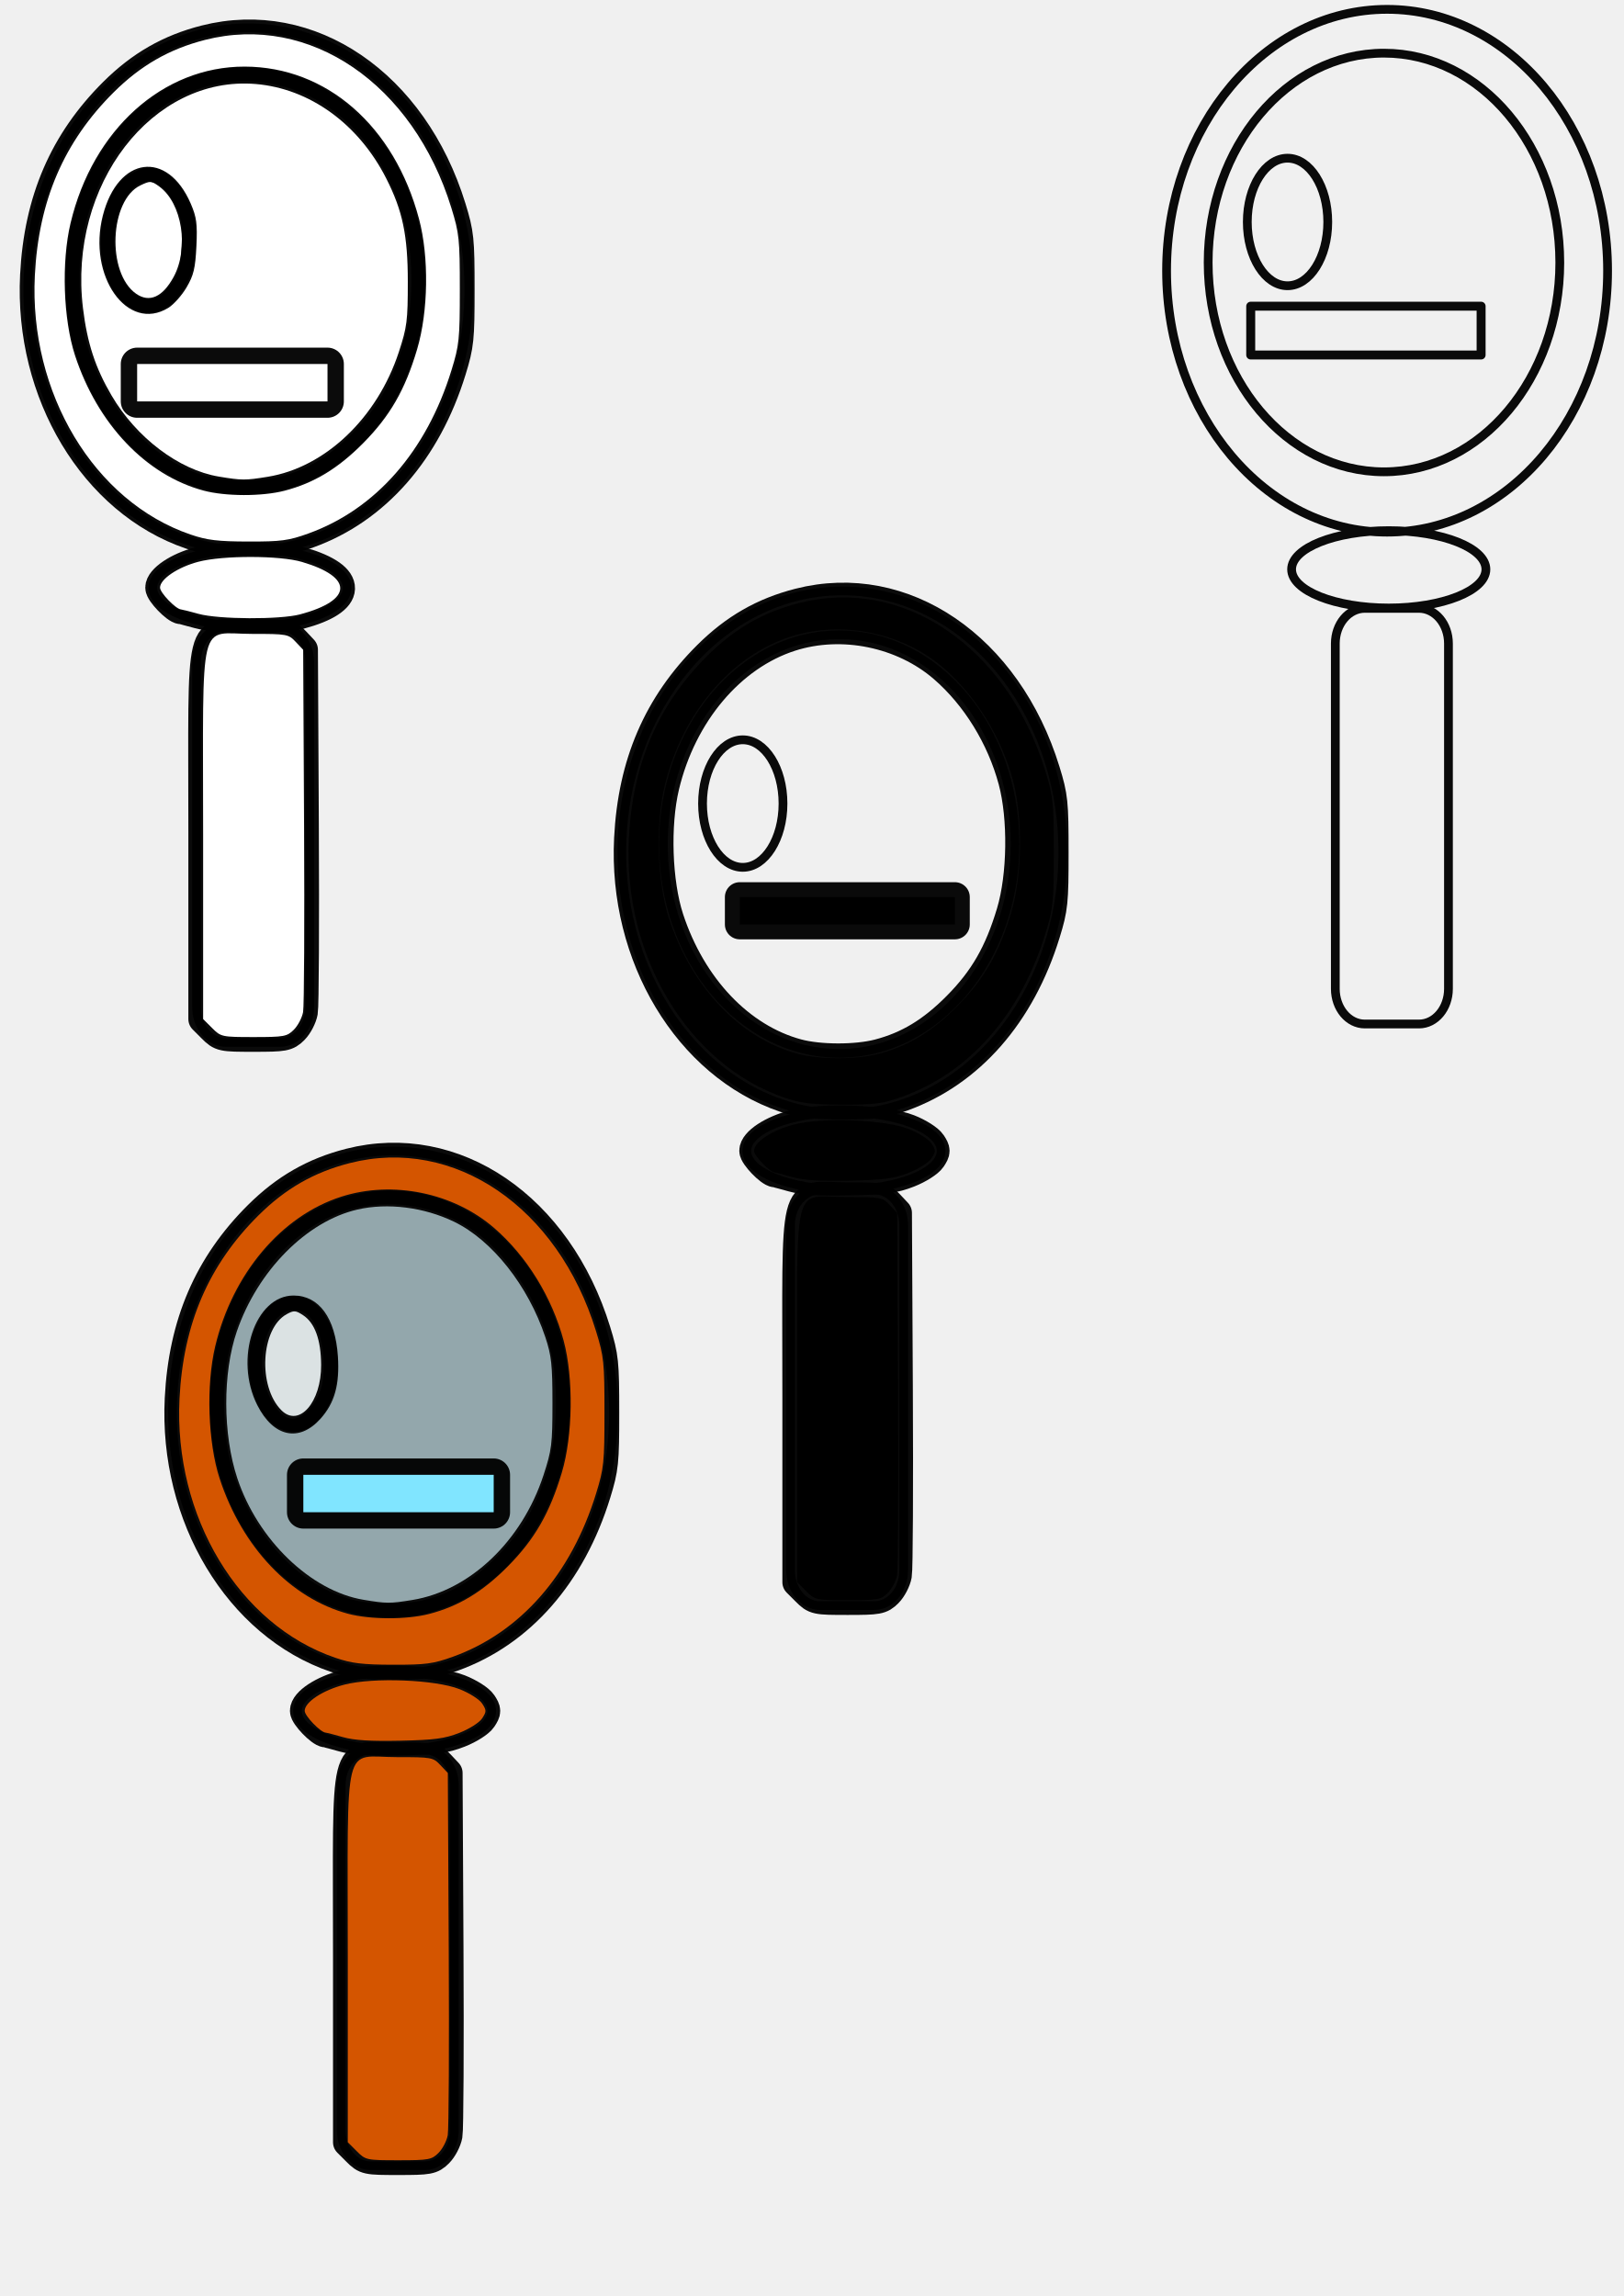
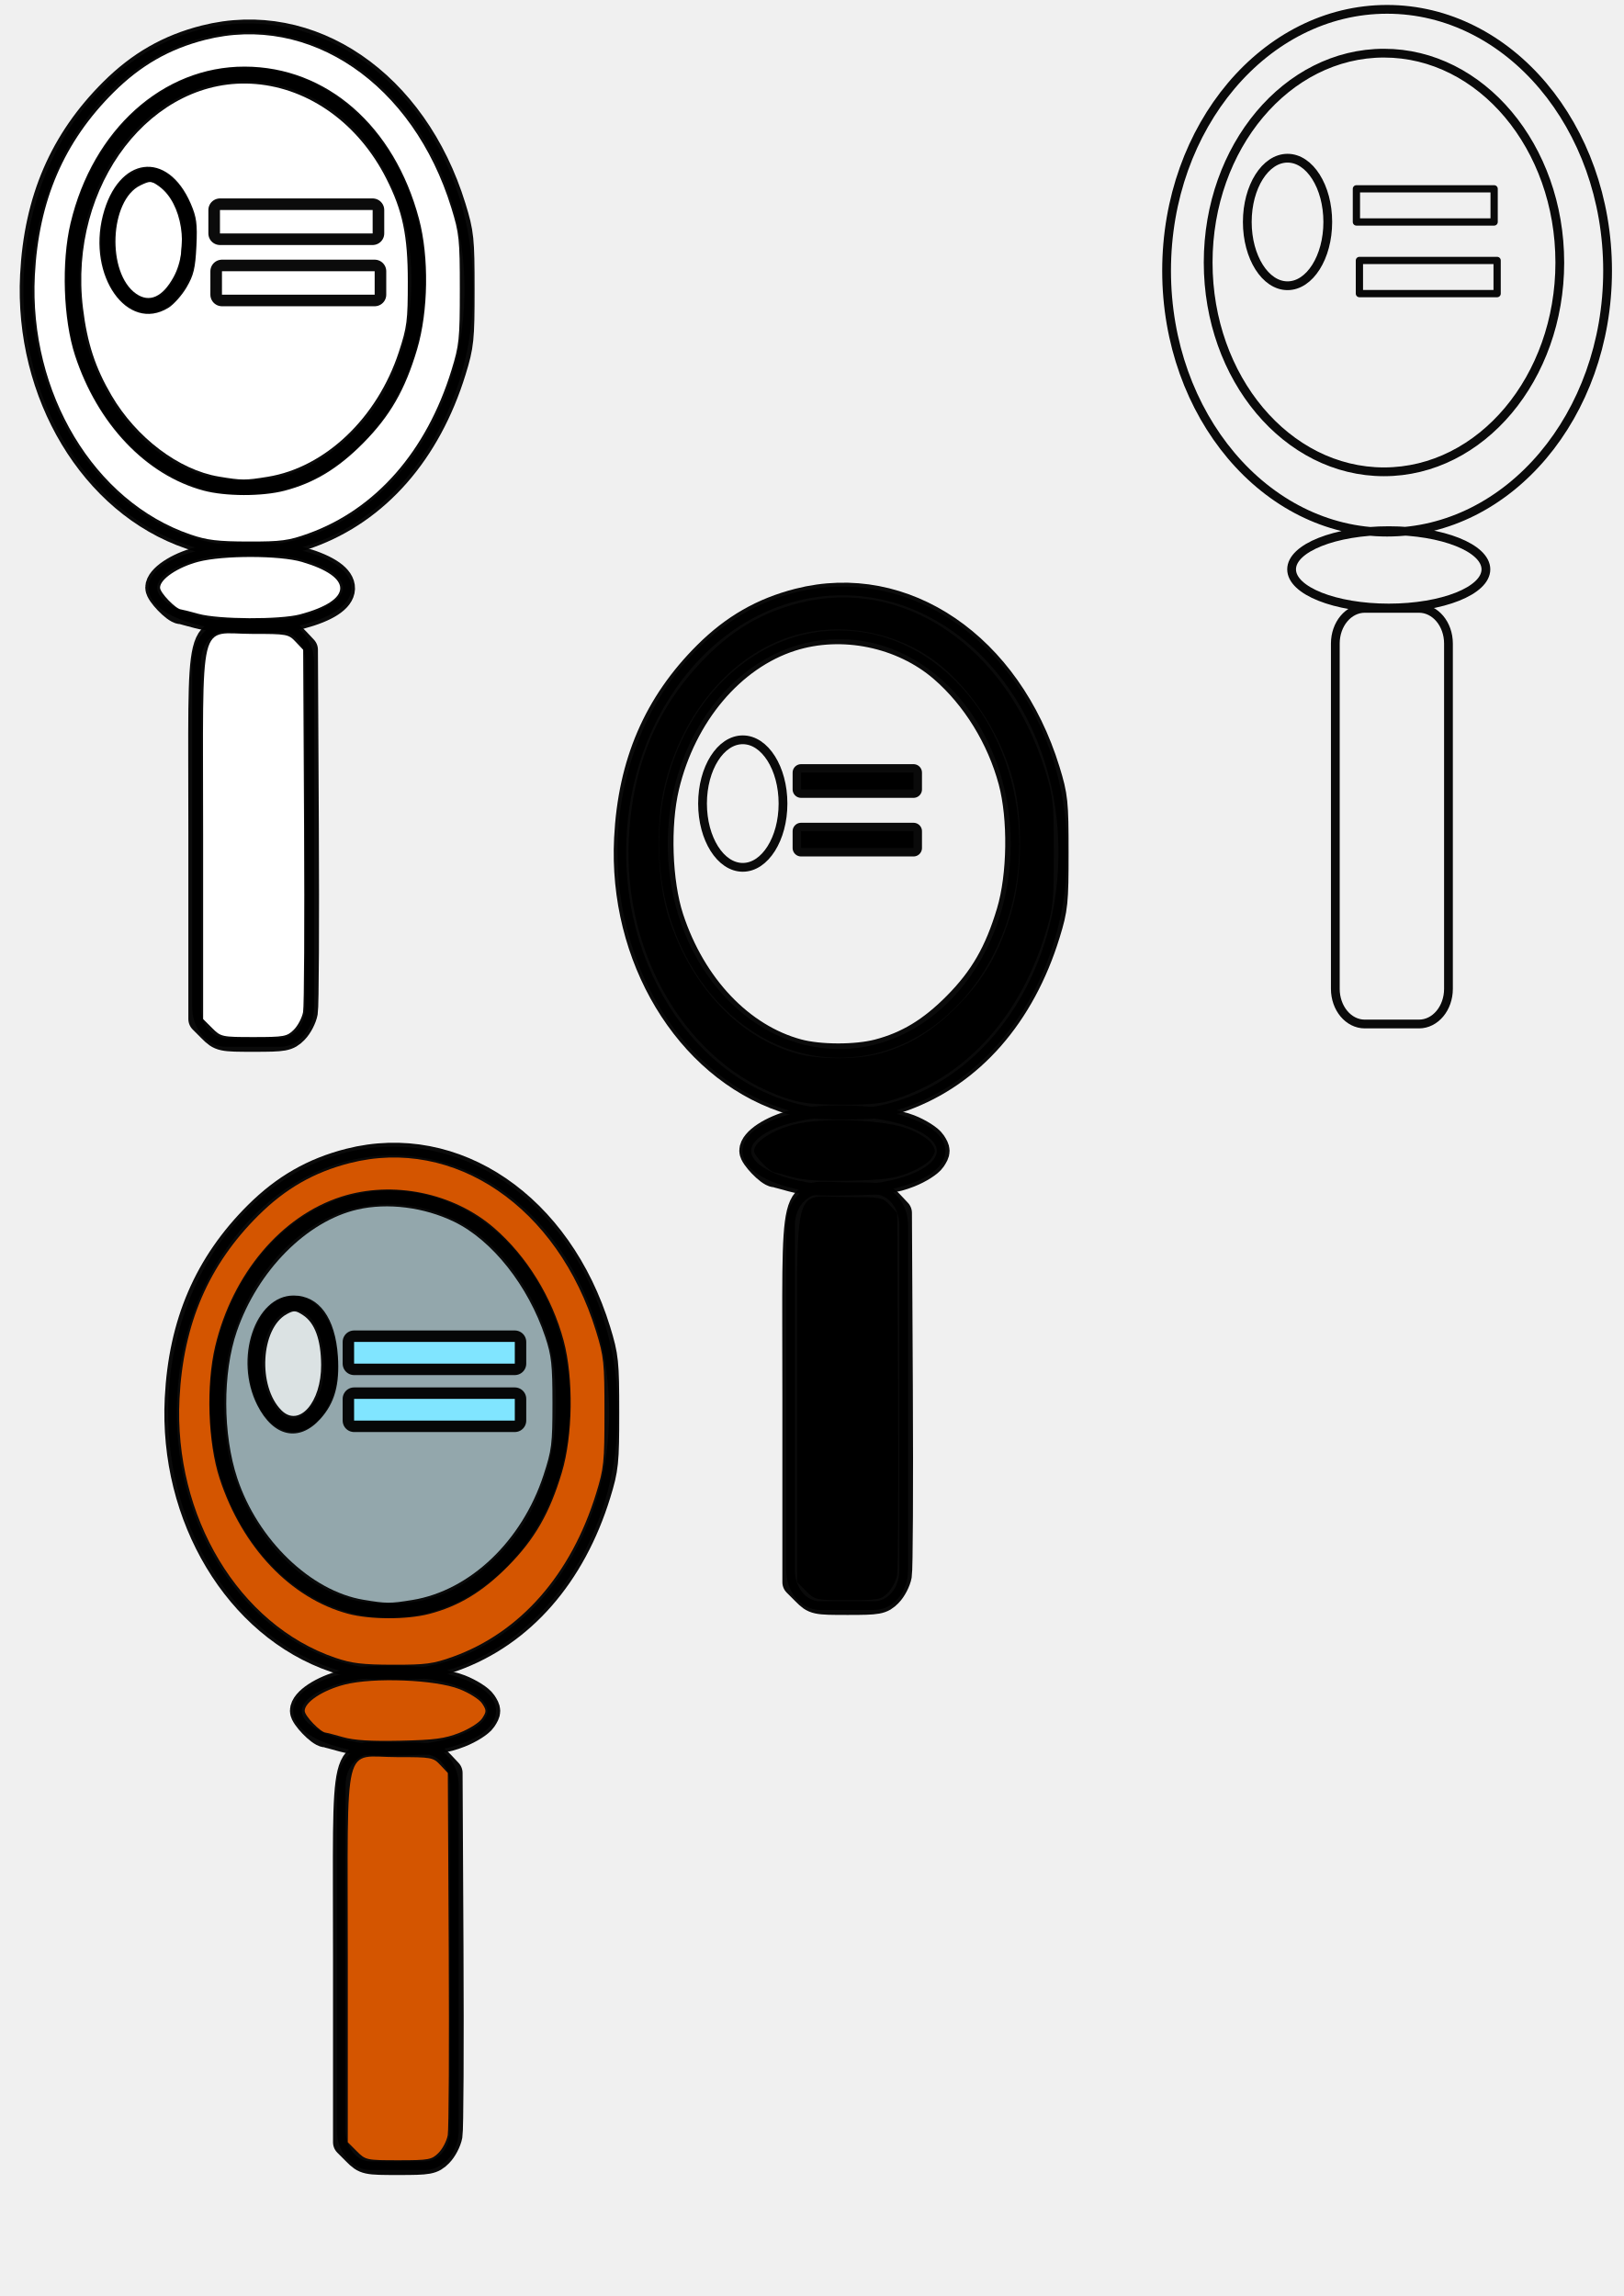
<svg xmlns="http://www.w3.org/2000/svg" width="210mm" height="297mm" viewBox="0 0 210 297" version="1.1" id="svg5">
  <defs id="defs2">
    </defs>
  <g id="layer1">
    <path style="fill:#917c6f;stroke:#000000;stroke-width:14.443;stroke-linecap:round;stroke-linejoin:round;stroke-opacity:0.955;paint-order:stroke markers fill" d="" id="path1102" transform="scale(0.2645833)" />
    <path style="fill:#917c6f;stroke:#000000;stroke-width:14.443;stroke-linecap:round;stroke-linejoin:round;stroke-opacity:0.955;paint-order:stroke markers fill" d="" id="path1570" transform="scale(0.2645833)" />
    <g id="g4098">
      <g id="g2298">
        <path id="path1684" style="fill:none;stroke:#000000;stroke-width:1.134;stroke-linecap:round;stroke-linejoin:round;stroke-opacity:0.955;paint-order:stroke markers fill" d="m 43.152,176.393 a 5.204,8.249 0 0 1 -5.204,8.249 5.204,8.249 0 0 1 -5.204,-8.249 5.204,8.249 0 0 1 5.204,-8.249 5.204,8.249 0 0 1 5.204,8.249 z m 36.189,6.308 a 28.518,33.813 0 0 1 -28.518,33.813 28.518,33.813 0 0 1 -28.518,-33.813 28.518,33.813 0 0 1 28.518,-33.813 28.518,33.813 0 0 1 28.518,33.813 z m -6.179,-1.068 a 22.739,27.078 0 0 1 -22.739,27.078 22.739,27.078 0 0 1 -22.739,-27.078 22.739,27.078 0 0 1 22.739,-27.078 22.739,27.078 0 0 1 22.739,27.078 z m -9.558,39.694 a 12.565,5.003 0 0 1 -12.565,5.003 12.565,5.003 0 0 1 -12.565,-5.003 12.565,5.003 0 0 1 12.565,-5.003 12.565,5.003 0 0 1 12.565,5.003 z m -15.659,5.047 h 7 c 2.115,0 3.817,2.032 3.817,4.557 v 44.653 c 0,2.525 -1.703,4.557 -3.817,4.557 h -7 c -2.115,0 -3.817,-2.032 -3.817,-4.557 v -44.653 c 0,-2.525 1.703,-4.557 3.817,-4.557 z" />
        <path style="fill:#d45500;stroke:#000000;stroke-width:14.443;stroke-linecap:round;stroke-linejoin:round;stroke-opacity:0.955;paint-order:stroke markers fill" d="m 174.404,1051.749 -4.398,-4.398 v -90.182 c 0,-108.944 -2.641,-98.11 23.919,-98.11 17.062,0 17.81,0.136 21.33,3.882 l 3.647,3.882 0.442,86.011 c 0.243,47.306 0.029,88.287 -0.476,91.069 -0.505,2.782 -2.535,6.675 -4.511,8.651 -3.337,3.337 -4.733,3.593 -19.574,3.593 -15.657,0 -16.07,-0.089 -20.379,-4.398 z" id="path1754" transform="scale(0.2645833)" />
        <path style="fill:#d45500;stroke:#000000;stroke-width:14.443;stroke-linecap:round;stroke-linejoin:round;stroke-opacity:0.955;paint-order:stroke markers fill" d="m 167.75,849.315 c -4.137,-1.187 -7.978,-2.189 -8.535,-2.225 -2.571,-0.169 -10.271,-8.156 -10.271,-10.655 0,-4.271 8.872,-10.111 19.495,-12.833 14.135,-3.621 44.304,-2.434 56.154,2.21 4.87,1.908 9.747,5.009 11.081,7.044 2.173,3.316 2.173,3.954 0,7.27 -1.331,2.031 -6.221,5.144 -11.081,7.054 -7.23,2.842 -12.127,3.493 -29.009,3.856 -14.306,0.308 -22.534,-0.202 -27.833,-1.722 z" id="path1793" transform="scale(0.2645833)" />
        <path style="fill:#d45500;stroke:#000000;stroke-width:14.443;stroke-linecap:round;stroke-linejoin:round;stroke-opacity:0.955;paint-order:stroke markers fill" d="M 163.902,810.484 C 116.767,794.415 84.836,741.293 87.747,683.787 c 1.852,-36.6 14.232,-65.354 38.549,-89.533 13.198,-13.123 27.165,-21.136 44.627,-25.602 51.129,-13.077 101.753,21.451 120.418,82.129 3.843,12.492 4.137,15.319 4.137,39.776 0,24.363 -0.304,27.316 -4.075,39.563 -12.204,39.637 -37.042,67.984 -69.958,79.843 -9.643,3.474 -13.255,3.957 -29.337,3.923 -14.969,-0.032 -20.154,-0.657 -28.206,-3.402 z m 45.911,-21.43 c 14.419,-3.756 26.148,-10.853 38.427,-23.254 13.118,-13.248 20.475,-26.035 26.414,-45.905 5.374,-17.982 5.762,-46.144 0.886,-64.372 -5.696,-21.297 -18.075,-41.39 -33.975,-55.152 -19.937,-17.255 -49.601,-23.343 -74.676,-15.325 -29.379,9.395 -53.266,37.723 -61.695,73.165 -4.519,19.003 -3.571,47.126 2.18,64.693 10.992,33.572 34.703,58.52 62.801,66.076 10.751,2.891 28.693,2.925 39.637,0.074 z" id="path1832" transform="scale(0.2645833)" />
        <path style="fill:#93a7ac;stroke:#000000;stroke-width:14.443;stroke-linecap:round;stroke-linejoin:round;stroke-opacity:0.955;paint-order:stroke markers fill" d="m 177.67,782.134 c -25.713,-4.268 -51.645,-29.242 -61.666,-59.389 -7.125,-21.434 -7.219,-51.537 -0.224,-71.868 10.204,-29.657 34.103,-53.805 58.912,-59.525 14.756,-3.402 32.578,-1.16 47.253,5.945 18.653,9.03 36.273,31.307 44.61,56.401 3.017,9.081 3.499,13.535 3.499,32.346 0,20.054 -0.355,22.899 -4.403,35.251 -10.543,32.17 -36.002,56.38 -64.08,60.936 -11.023,1.788 -12.58,1.782 -23.901,-0.097 z M 156.636,693.674 c 6.956,-7.74 9.449,-16.665 8.54,-30.58 -1.223,-18.722 -9.227,-29.707 -21.649,-29.707 -18.91,0 -29.186,30.979 -17.771,53.577 7.877,15.592 20.442,18.323 30.879,6.711 z" id="path2060" transform="scale(0.2645833)" />
        <path style="fill:#dbe2e3;stroke:#000000;stroke-width:14.443;stroke-linecap:round;stroke-linejoin:round;stroke-opacity:0.955;paint-order:stroke markers fill" d="m 137.547,689.477 c -11.635,-11.635 -10.081,-39.997 2.572,-46.96 3.543,-1.949 4.395,-1.899 8.024,0.479 5.755,3.771 8.737,11.948 8.838,24.241 0.152,18.307 -10.816,30.858 -19.435,22.239 z" id="path2173" transform="scale(0.2645833)" />
      </g>
-       <rect style="fill:#80e5ff;fill-opacity:1;stroke:#000000;stroke-width:4.233;stroke-linecap:round;stroke-linejoin:round;stroke-opacity:0.955;paint-order:stroke markers fill" id="rect932" width="24.62" height="4.84" x="39.232" y="190.775" />
+       <path id="rect854" style="fill:#80e5ff;stroke:#000000;stroke-width:2.962;stroke-linecap:round;stroke-linejoin:round;stroke-opacity:0.955;paint-order:stroke markers fill" d="m 45.798,173.585 h 20.783 v 2.808 H 45.798 Z m 0,7.367 h 20.783 v 2.808 H 45.798 Z" />
    </g>
    <g id="g4106">
      <g id="g2691">
        <path id="path1682" style="fill:none;stroke:#000000;stroke-width:1.134;stroke-linecap:round;stroke-linejoin:round;stroke-opacity:0.955;paint-order:stroke markers fill" d="m 101.269,103.946 a 5.204,8.249 0 0 1 -5.204,8.249 5.204,8.249 0 0 1 -5.204,-8.249 5.204,8.249 0 0 1 5.204,-8.249 5.204,8.249 0 0 1 5.204,8.249 z m 36.189,6.308 a 28.518,33.813 0 0 1 -28.518,33.813 28.518,33.813 0 0 1 -28.518,-33.813 28.518,33.813 0 0 1 28.518,-33.813 28.518,33.813 0 0 1 28.518,33.813 z m -6.179,-1.068 a 22.739,27.078 0 0 1 -22.739,27.078 22.739,27.078 0 0 1 -22.739,-27.078 22.739,27.078 0 0 1 22.739,-27.078 22.739,27.078 0 0 1 22.739,27.078 z m -9.558,39.694 a 12.565,5.003 0 0 1 -12.565,5.003 12.565,5.003 0 0 1 -12.565,-5.003 12.565,5.003 0 0 1 12.565,-5.003 12.565,5.003 0 0 1 12.565,5.003 z m -15.659,5.047 h 7 c 2.115,0 3.817,2.032 3.817,4.557 v 44.653 c 0,2.525 -1.703,4.557 -3.817,4.557 h -7 c -2.115,0 -3.817,-2.032 -3.817,-4.557 v -44.653 c 0,-2.525 1.703,-4.557 3.817,-4.557 z" />
        <path style="fill:#000000;stroke:#000000;stroke-width:14.443;stroke-linecap:round;stroke-linejoin:round;stroke-opacity:0.955;paint-order:stroke markers fill" d="m 394.059,777.933 -4.398,-4.398 v -90.182 c 0,-108.944 -2.641,-98.11 23.919,-98.11 17.062,0 17.81,0.136 21.33,3.882 l 3.647,3.882 0.442,86.011 c 0.243,47.306 0.029,88.287 -0.476,91.069 -0.505,2.782 -2.535,6.675 -4.511,8.651 -3.337,3.337 -4.733,3.593 -19.574,3.593 -15.657,0 -16.07,-0.089 -20.379,-4.398 z" id="path2490" transform="scale(0.2645833)" />
        <path style="fill:#000000;stroke:#000000;stroke-width:14.443;stroke-linecap:round;stroke-linejoin:round;stroke-opacity:0.955;paint-order:stroke markers fill" d="m 387.404,575.499 c -4.137,-1.187 -7.978,-2.189 -8.535,-2.225 -2.571,-0.169 -10.271,-8.156 -10.271,-10.655 0,-4.271 8.872,-10.111 19.495,-12.833 14.135,-3.621 44.304,-2.434 56.154,2.21 4.87,1.908 9.747,5.009 11.081,7.044 2.173,3.316 2.173,3.954 0,7.27 -1.331,2.031 -6.221,5.144 -11.081,7.054 -7.23,2.842 -12.127,3.493 -29.009,3.856 -14.306,0.308 -22.534,-0.202 -27.833,-1.722 z" id="path2529" transform="scale(0.2645833)" />
        <path style="fill:#000000;stroke:#000000;stroke-width:14.443;stroke-linecap:round;stroke-linejoin:round;stroke-opacity:0.955;paint-order:stroke markers fill" d="m 383.556,536.668 c -47.135,-16.069 -79.065,-69.191 -76.155,-126.697 1.852,-36.6 14.232,-65.354 38.549,-89.533 13.198,-13.123 27.165,-21.136 44.627,-25.602 51.129,-13.077 101.753,21.451 120.418,82.129 3.843,12.492 4.137,15.319 4.137,39.776 0,24.363 -0.304,27.316 -4.075,39.563 -12.204,39.637 -37.042,67.984 -69.958,79.843 -9.643,3.474 -13.255,3.957 -29.337,3.923 -14.969,-0.032 -20.154,-0.657 -28.206,-3.402 z m 45.911,-21.43 c 14.419,-3.756 26.148,-10.853 38.427,-23.254 13.118,-13.248 20.475,-26.035 26.414,-45.905 5.374,-17.982 5.762,-46.144 0.886,-64.372 -5.696,-21.297 -18.075,-41.39 -33.975,-55.152 -19.937,-17.255 -49.601,-23.343 -74.676,-15.325 -29.379,9.395 -53.266,37.723 -61.695,73.165 -4.519,19.003 -3.571,47.126 2.18,64.693 10.992,33.572 34.703,58.52 62.801,66.076 10.751,2.891 28.693,2.925 39.637,0.074 z" id="path2568" transform="scale(0.2645833)" />
      </g>
-       <rect style="fill:#000000;fill-opacity:1;stroke:#000000;stroke-width:3.849;stroke-linecap:round;stroke-linejoin:round;stroke-opacity:0.955;paint-order:stroke markers fill" id="rect3516" width="27.823" height="3.541" x="95.677" y="116.041" />
+       <path id="rect877" style="stroke:#000000;stroke-width:2.181;stroke-linecap:round;stroke-linejoin:round;stroke-opacity:0.955;paint-order:stroke markers fill" d="m 103.603,99.94 h 14.549 v 2.175 h -14.549 z m 0,7.581 h 14.549 v 2.175 h -14.549 z" />
    </g>
    <g id="g4088">
      <g id="g3029">
        <path id="path1559" style="fill:none;stroke:#000000;stroke-width:1.134;stroke-linecap:round;stroke-linejoin:round;stroke-opacity:0.955;paint-order:stroke markers fill" d="m 24.443,31.101 a 5.204,8.249 0 0 1 -5.204,8.249 5.204,8.249 0 0 1 -5.204,-8.249 5.204,8.249 0 0 1 5.204,-8.249 5.204,8.249 0 0 1 5.204,8.249 z m 36.189,6.308 A 28.518,33.813 0 0 1 32.114,71.222 28.518,33.813 0 0 1 3.597,37.409 28.518,33.813 0 0 1 32.114,3.597 28.518,33.813 0 0 1 60.632,37.409 Z m -6.179,-1.068 A 22.739,27.078 0 0 1 31.713,63.419 22.739,27.078 0 0 1 8.974,36.342 22.739,27.078 0 0 1 31.713,9.264 22.739,27.078 0 0 1 54.453,36.342 Z m -9.558,39.694 a 12.565,5.003 0 0 1 -12.565,5.003 12.565,5.003 0 0 1 -12.565,-5.003 12.565,5.003 0 0 1 12.565,-5.003 12.565,5.003 0 0 1 12.565,5.003 z m -15.659,5.047 h 7 c 2.115,0 3.817,2.032 3.817,4.557 v 44.653 c 0,2.525 -1.703,4.557 -3.817,4.557 h -7 c -2.115,0 -3.817,-2.032 -3.817,-4.557 V 85.64 c 0,-2.525 1.703,-4.557 3.817,-4.557 z" />
        <path style="fill:#ffffff;stroke:#000000;stroke-width:14.443;stroke-linecap:round;stroke-linejoin:round;stroke-opacity:0.955;paint-order:stroke markers fill" d="m 103.694,502.613 -4.398,-4.398 v -90.182 c 0,-108.944 -2.641,-98.11 23.919,-98.11 17.062,0 17.81,0.136 21.33,3.882 l 3.647,3.882 0.442,86.011 c 0.243,47.306 0.029,88.287 -0.476,91.069 -0.505,2.782 -2.535,6.675 -4.511,8.651 -3.337,3.337 -4.733,3.593 -19.574,3.593 -15.657,0 -16.07,-0.089 -20.379,-4.398 z" id="path2748" transform="scale(0.2645833)" />
        <path style="fill:#ffffff;stroke:#000000;stroke-width:14.443;stroke-linecap:round;stroke-linejoin:round;stroke-opacity:0.955;paint-order:stroke markers fill" d="m 97.039,300.109 c -4.137,-1.149 -7.978,-2.119 -8.535,-2.155 -2.571,-0.169 -10.271,-8.156 -10.271,-10.655 0,-4.166 8.722,-10.041 18.805,-12.667 12.036,-3.135 39.708,-3.091 50.505,0.08 25.36,7.449 24.983,18.764 -0.855,25.649 -9.828,2.619 -39.859,2.467 -49.648,-0.252 z" id="path2787" transform="scale(0.2645833)" />
        <path style="fill:#ffffff;stroke:#000000;stroke-width:14.443;stroke-linecap:round;stroke-linejoin:round;stroke-opacity:0.955;paint-order:stroke markers fill" d="M 93.191,261.348 C 46.056,245.279 14.126,192.157 17.036,134.651 18.888,98.051 31.269,69.297 55.585,45.118 68.784,31.995 82.751,23.982 100.213,19.516 151.342,6.44 201.966,40.967 220.631,101.645 c 3.843,12.492 4.137,15.319 4.137,39.776 0,24.363 -0.304,27.316 -4.075,39.563 -12.204,39.637 -37.042,67.984 -69.958,79.843 -9.643,3.474 -13.255,3.957 -29.337,3.923 -14.969,-0.032 -20.154,-0.657 -28.206,-3.402 z m 45.911,-21.43 c 14.419,-3.756 26.148,-10.853 38.427,-23.254 13.144,-13.275 20.511,-26.096 26.376,-45.905 5.487,-18.533 5.877,-45.051 0.936,-63.684 C 192.784,61.605 159.641,32.628 119.606,32.557 79.656,32.485 45.367,63.308 34.484,109.075 c -4.519,19.003 -3.571,47.126 2.18,64.693 10.992,33.572 34.703,58.52 62.801,66.076 10.751,2.891 28.693,2.925 39.637,0.074 z" id="path2826" transform="scale(0.2645833)" />
        <path style="fill:#ffffff;stroke:#000000;stroke-width:14.443;stroke-linecap:round;stroke-linejoin:round;stroke-opacity:0.955;paint-order:stroke markers fill" d="m 66.512,143.579 c -14.445,-10.118 -13.003,-45.733 2.144,-52.957 4.809,-2.293 5.314,-2.262 9.213,0.579 11.138,8.115 14.626,30.17 6.991,44.199 -5.364,9.856 -11.836,12.741 -18.348,8.179 z" id="path2865" transform="scale(0.2645833)" />
        <path style="fill:#ffffff;stroke:#000000;stroke-width:14.443;stroke-linecap:round;stroke-linejoin:round;stroke-opacity:0.955;paint-order:stroke markers fill" d="M 106.959,232.997 C 87.477,229.764 66.629,213.993 54.518,193.326 46.564,179.753 42.648,167.776 40.567,150.665 33.237,90.381 74.468,36.848 124.97,41.077 c 26.418,2.212 50.327,19.512 63.85,46.199 7.998,15.784 10.523,27.874 10.523,50.384 0,19.223 -0.385,22.237 -4.403,34.499 -10.543,32.17 -36.002,56.38 -64.08,60.936 -11.023,1.788 -12.58,1.782 -23.901,-0.097 z M 82.252,150.537 c 2.624,-1.6 6.653,-6.12 8.953,-10.045 3.479,-5.936 4.286,-9.317 4.802,-20.107 0.525,-10.975 0.103,-14.173 -2.738,-20.779 -11.389,-26.475 -35.568,-23.248 -42.994,5.738 -7.598,29.656 12.01,57.368 31.977,45.193 z" id="path2904" transform="scale(0.2645833)" />
      </g>
-       <rect style="fill:#ffffff;fill-opacity:1;stroke:#000000;stroke-width:4.233;stroke-linecap:round;stroke-linejoin:round;stroke-opacity:0.955;paint-order:stroke markers fill" id="rect3776" width="24.62" height="4.84" x="17.737" y="47.085" />
+       <path id="rect923" style="fill:#ffffff;stroke:#000000;stroke-width:2.998;stroke-linecap:round;stroke-linejoin:round;stroke-opacity:0.955;paint-order:stroke markers fill" d="m 28.448,27.168 h 19.748 v 3.027 H 28.448 Z m 0.261,7.921 h 19.748 v 3.027 H 28.708 Z" />
    </g>
    <g id="g4110">
      <path id="path1680" style="fill:none;stroke:#000000;stroke-width:1.134;stroke-linecap:round;stroke-linejoin:round;stroke-opacity:0.955;paint-order:stroke markers fill" d="m 171.726,28.713 a 5.204,8.249 0 0 1 -5.204,8.249 5.204,8.249 0 0 1 -5.204,-8.249 5.204,8.249 0 0 1 5.204,-8.249 5.204,8.249 0 0 1 5.204,8.249 z m 36.189,6.308 A 28.518,33.813 0 0 1 179.397,68.834 28.518,33.813 0 0 1 150.879,35.021 28.518,33.813 0 0 1 179.397,1.208 28.518,33.813 0 0 1 207.915,35.021 Z m -6.179,-1.068 A 22.739,27.078 0 0 1 178.996,61.031 22.739,27.078 0 0 1 156.256,33.953 22.739,27.078 0 0 1 178.996,6.876 22.739,27.078 0 0 1 201.735,33.953 Z m -9.558,39.694 a 12.565,5.003 0 0 1 -12.565,5.003 12.565,5.003 0 0 1 -12.565,-5.003 12.565,5.003 0 0 1 12.565,-5.003 12.565,5.003 0 0 1 12.565,5.003 z m -15.659,5.047 h 7 c 2.115,0 3.817,2.032 3.817,4.557 v 44.653 c 0,2.525 -1.703,4.557 -3.817,4.557 h -7 c -2.115,0 -3.817,-2.032 -3.817,-4.557 V 83.251 c 0,-2.525 1.703,-4.557 3.817,-4.557 z" />
-       <rect style="fill:none;fill-opacity:1;stroke:#000000;stroke-width:1.16;stroke-linecap:round;stroke-linejoin:round;stroke-miterlimit:4;stroke-dasharray:none;stroke-opacity:0.955;paint-order:stroke markers fill" id="rect3918" width="29.798" height="6.312" x="161.76" y="39.608" />
+       <path id="rect900" style="fill:none;stroke:#000000;stroke-width:0.939;stroke-linecap:round;stroke-linejoin:round;stroke-opacity:0.955;paint-order:stroke markers fill;stroke-miterlimit:4;stroke-dasharray:none" d="m 175.43,24.425 h 17.812 v 4.288 h -17.812 z m 0.388,9.267 h 17.812 v 4.288 h -17.812 z" />
    </g>
  </g>
</svg>
